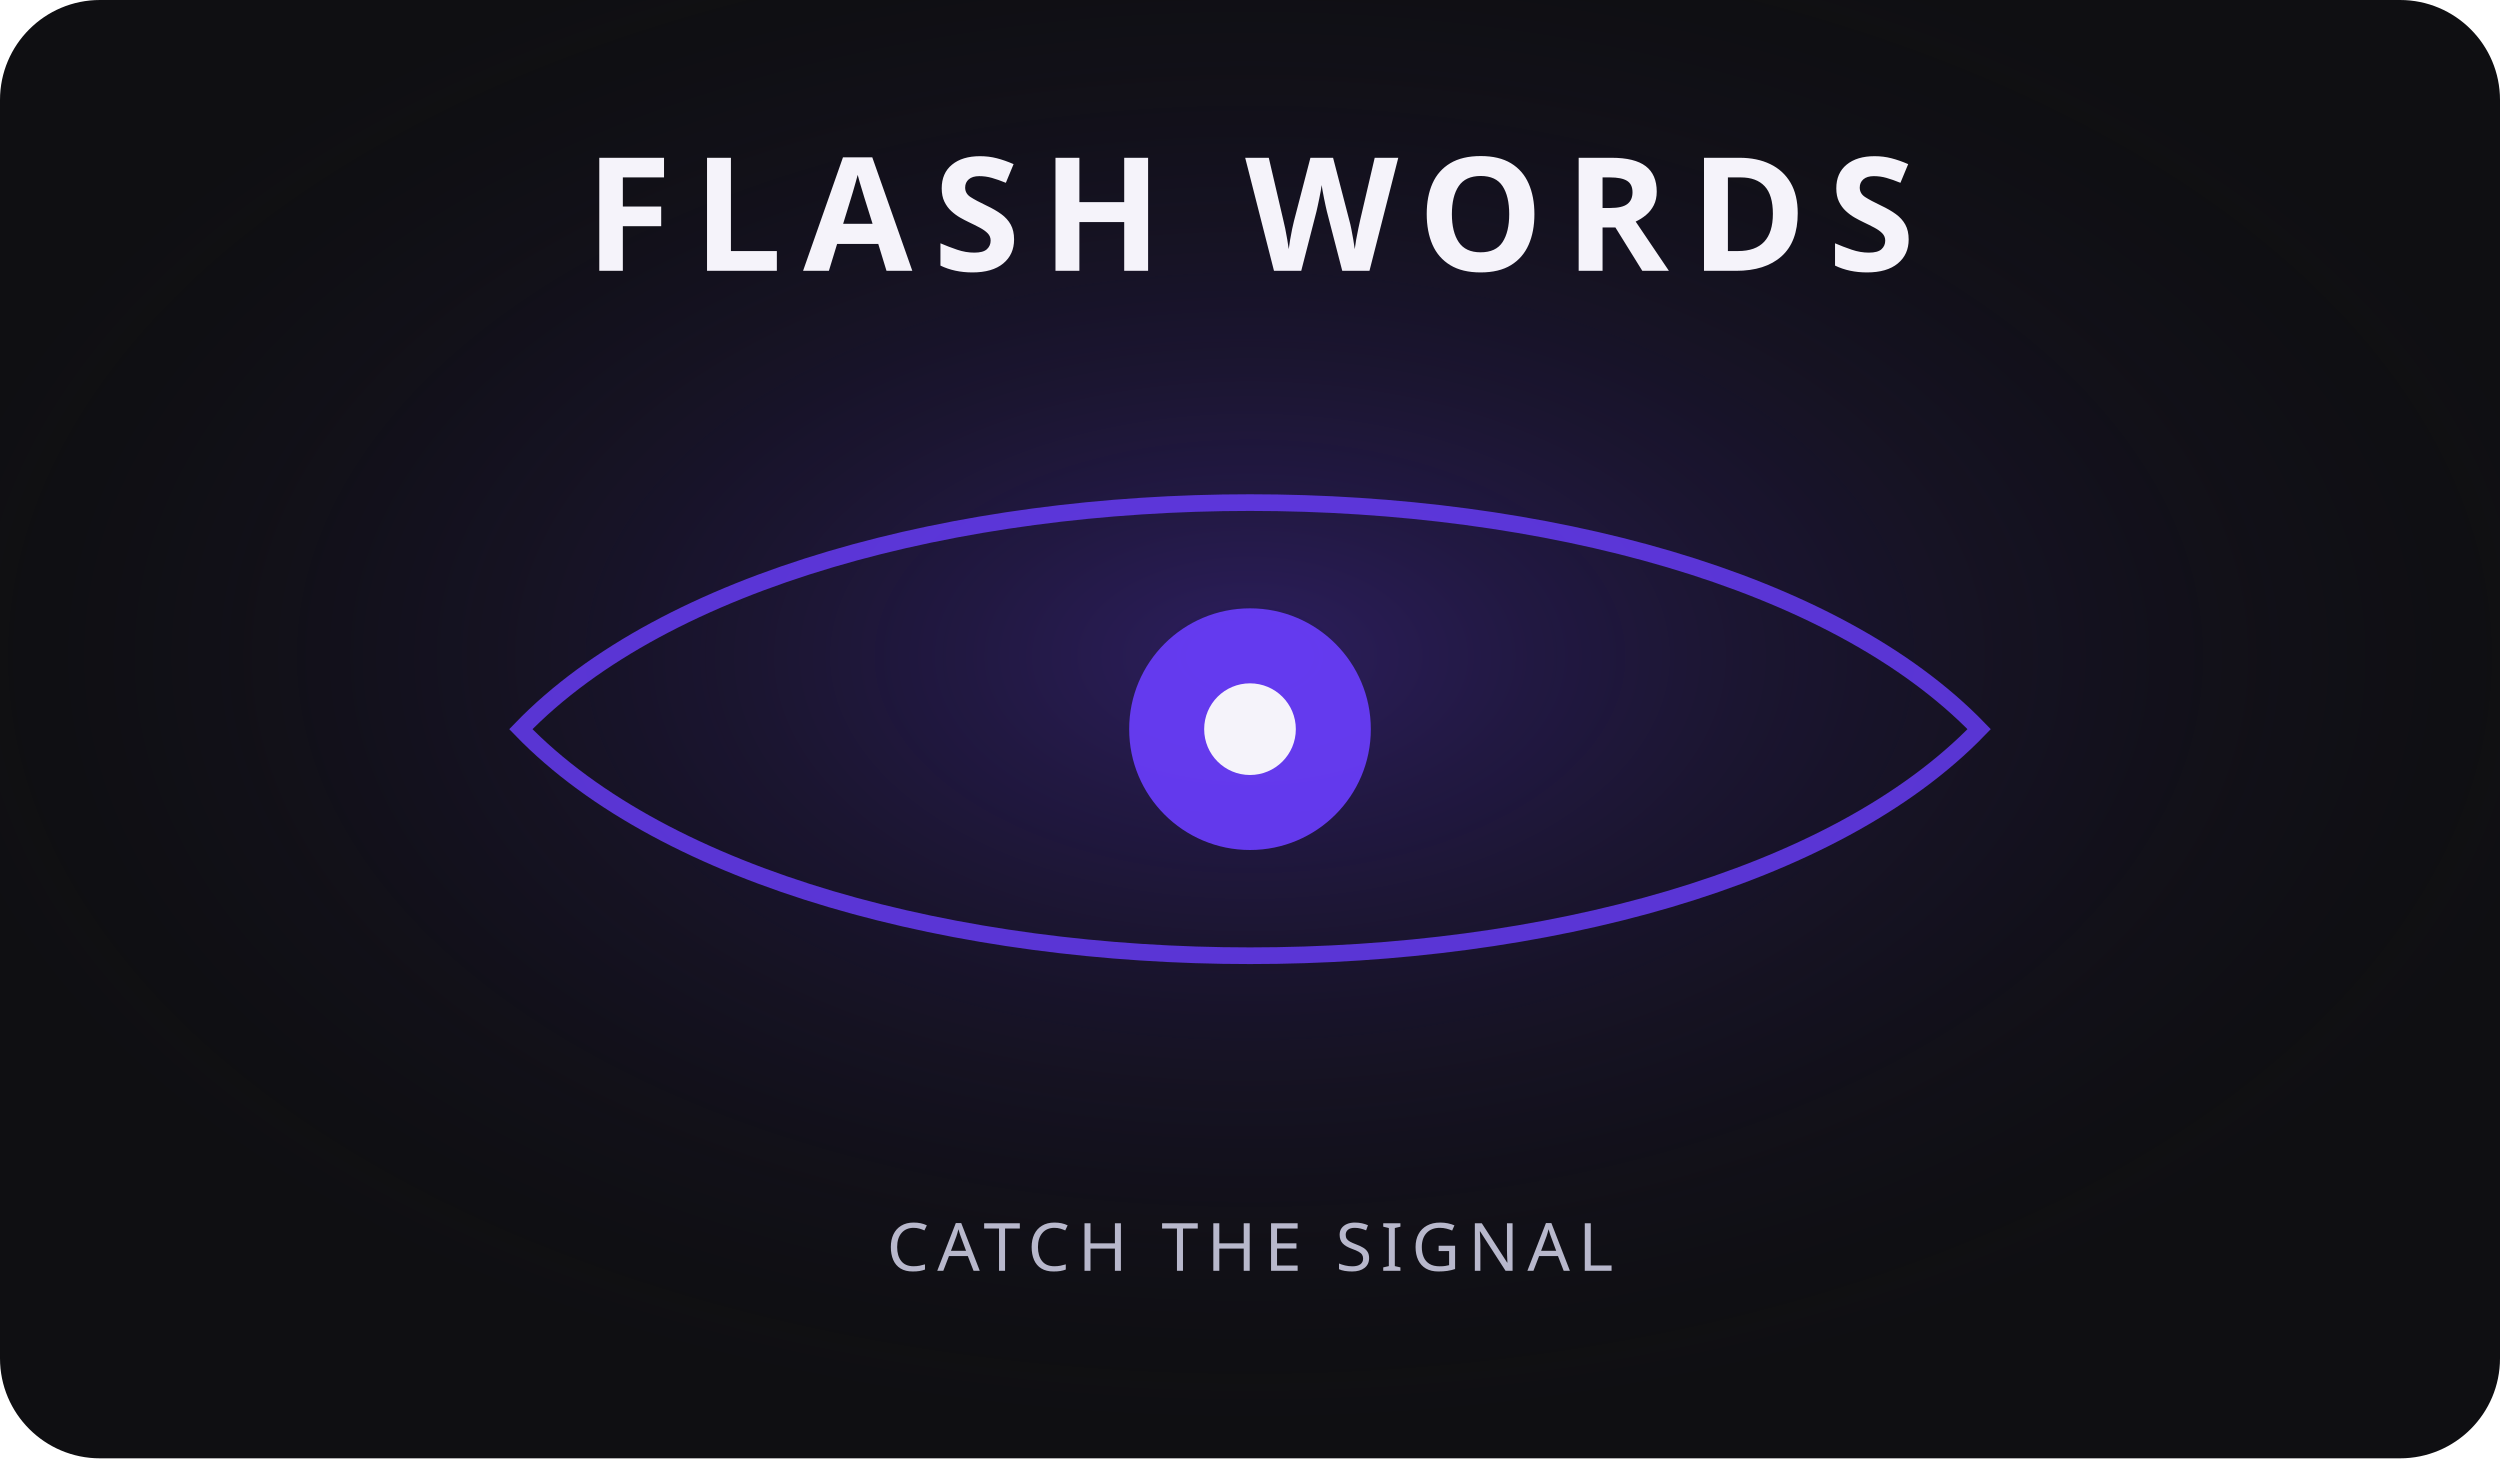
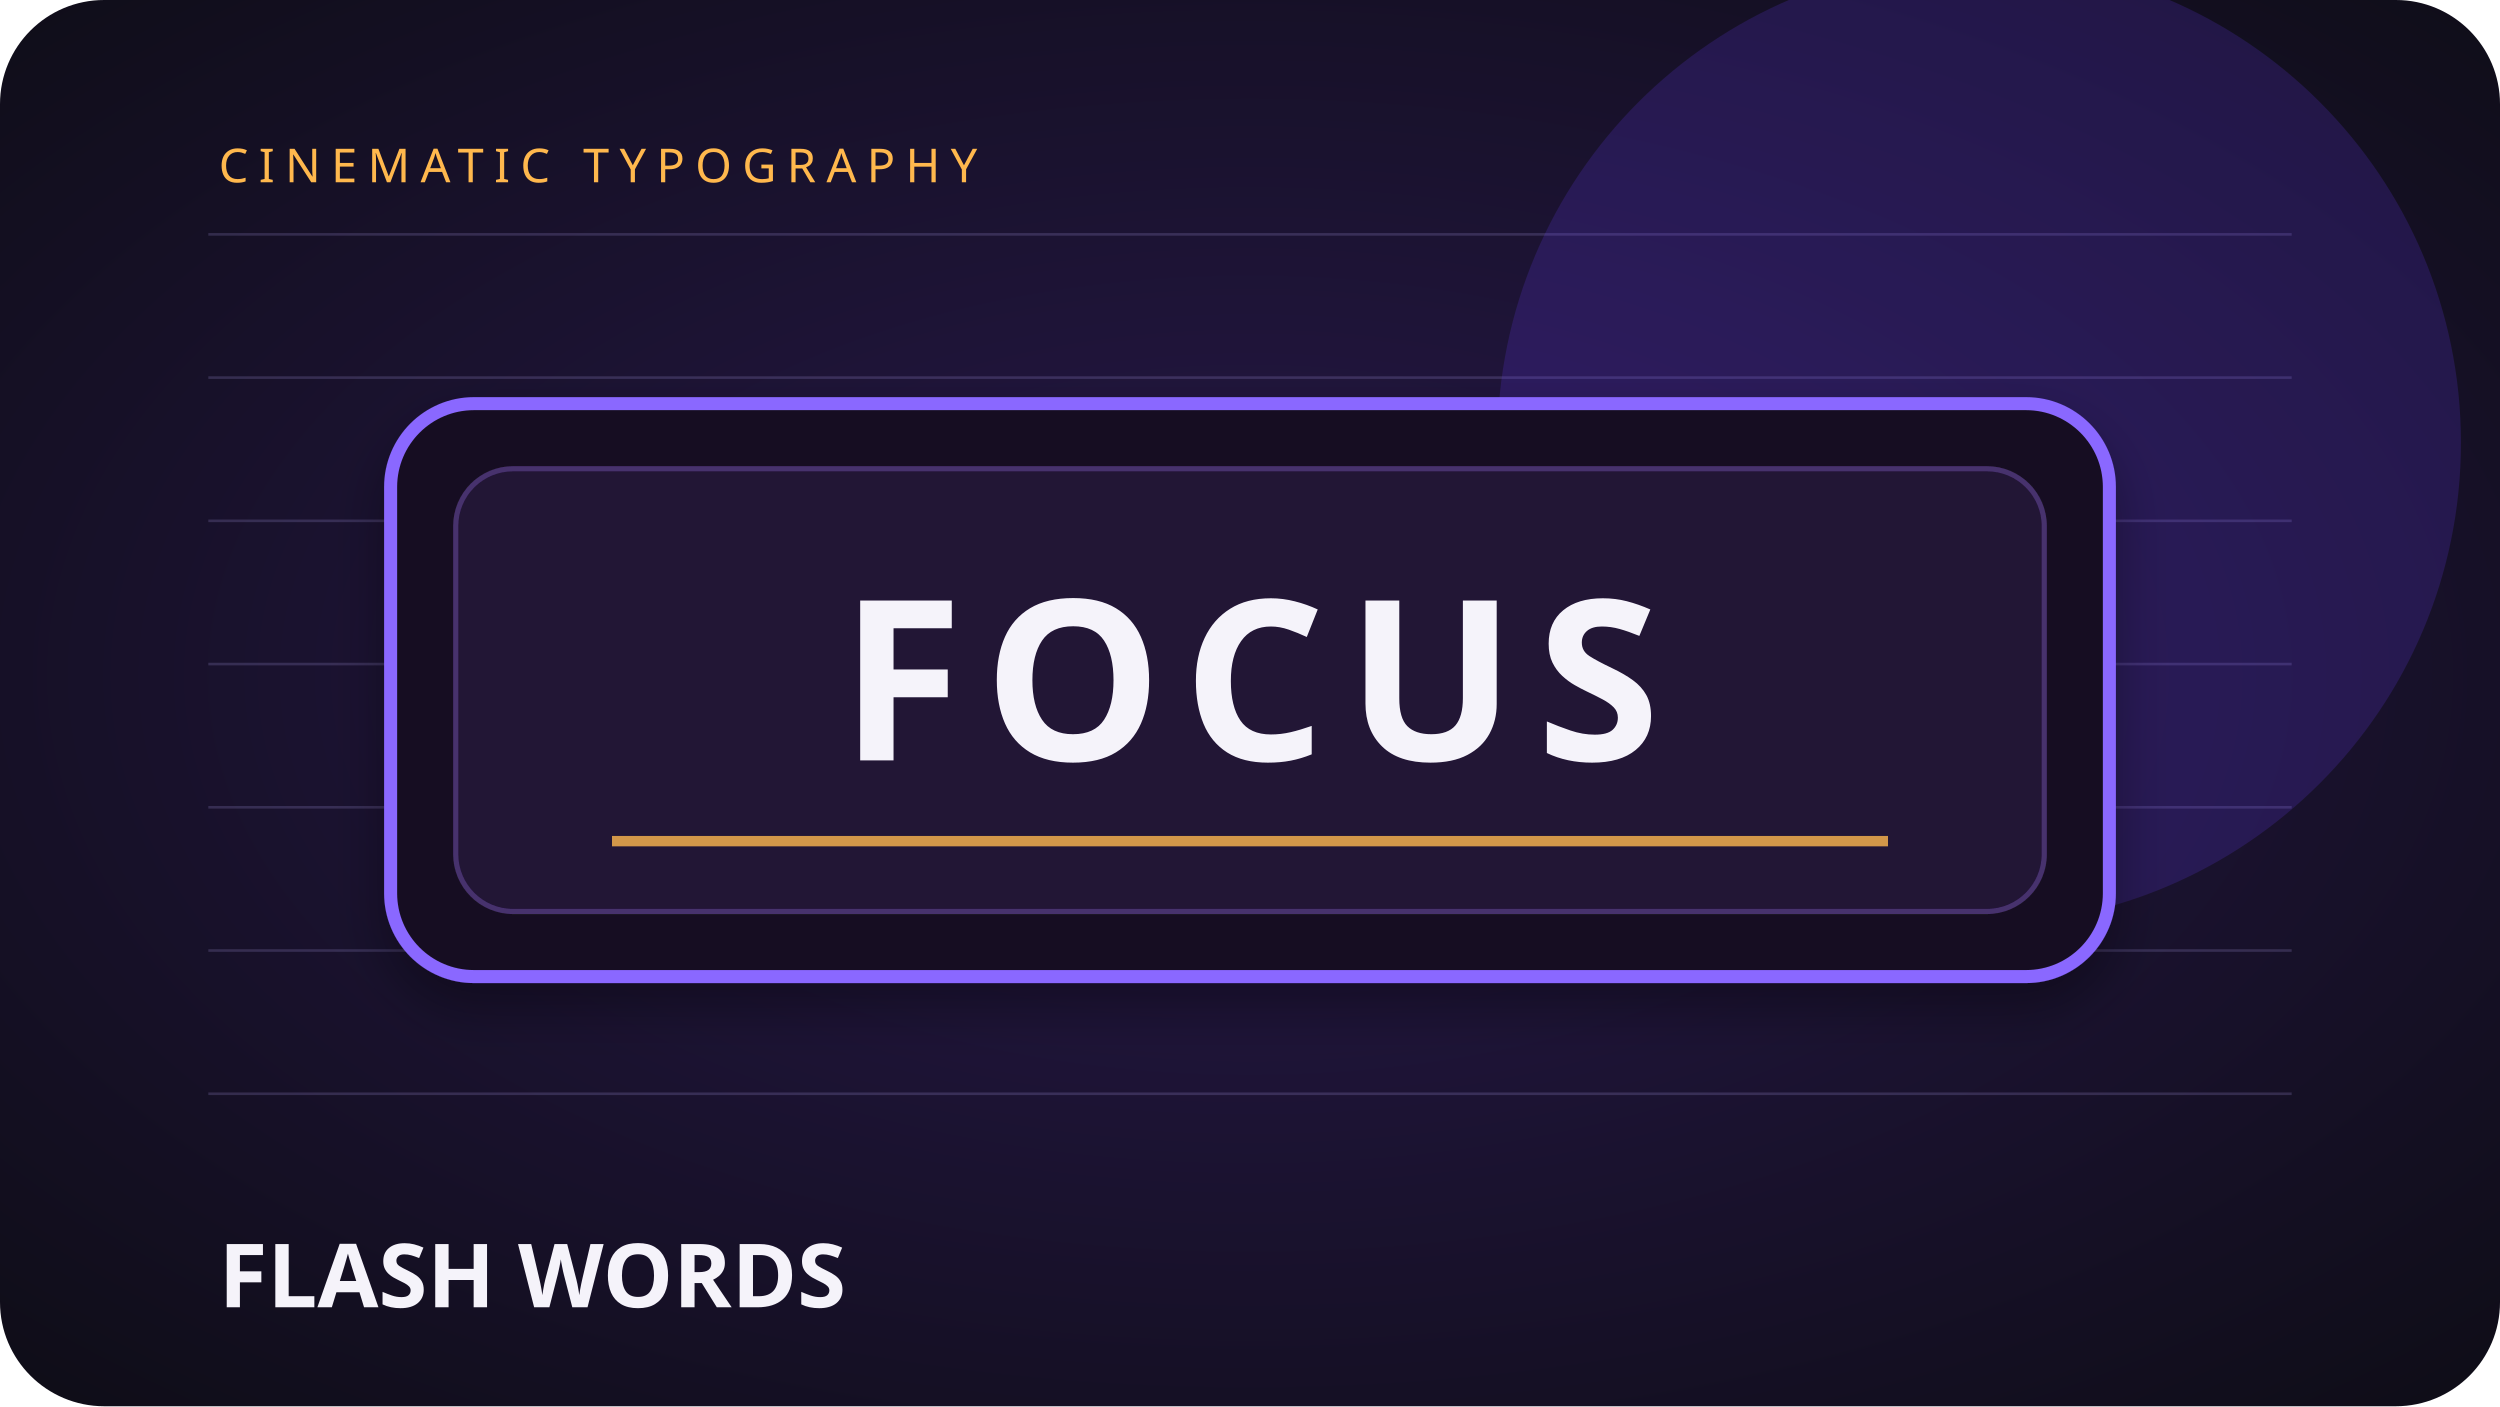
- <svg xmlns="http://www.w3.org/2000/svg" width="1200" height="700" viewBox="0 0 1200 700">
+ <svg xmlns="http://www.w3.org/2000/svg" viewBox="0 0 960 540">
  <defs>
-     <radialGradient id="glow" cx="50%" cy="45%" r="55%">
-       <stop offset="0" stop-color="#6A3DFF" stop-opacity="0.32" />
-       <stop offset="1" stop-color="#0F0F12" stop-opacity="0" />
-     </radialGradient>
+     <filter id="softShadow" x="-20%" y="-20%" width="140%" height="140%">
+       <feDropShadow dx="0" dy="10" stdDeviation="10" flood-color="#000" flood-opacity="0.35" />
+     </filter>
+     <filter id="glow">
+       <feGaussianBlur stdDeviation="4" result="b" />
+       <feMerge>
+         <feMergeNode in="b" />
+         <feMergeNode in="SourceGraphic" />
+       </feMerge>
+     </filter>
+     <linearGradient id="gold" x1="0" x2="1">
+       <stop offset="0" stop-color="#FFD27A" />
+       <stop offset="1" stop-color="#B98537" />
+     </linearGradient>
  </defs>
-   <rect width="1200" height="700" rx="48" fill="#0F0F12" />
-   <rect width="1200" height="700" rx="48" fill="url(#glow)" />
-   <path d="M250 350 C390 205 810 205 950 350 C810 495 390 495 250 350Z" fill="none" stroke="#6A3DFF" stroke-width="8" opacity="0.8" />
-   <circle cx="600" cy="350" r="58" fill="#6A3DFF" opacity="0.9" />
-   <circle cx="600" cy="350" r="22" fill="#F5F3FA" />
-   <text x="600" y="130" text-anchor="middle" fill="#F5F3FA" font-family="sans-serif" font-size="76" font-weight="700" letter-spacing="10">FLASH WORDS</text>
-   <text x="600" y="610" text-anchor="middle" fill="#B8B8CC" font-family="sans-serif" font-size="32" letter-spacing="4">CATCH THE SIGNAL</text>
+   <radialGradient id="bg" cx="50%" cy="48%" r="70%">
+     <stop offset="0" stop-color="#27184A" />
+     <stop offset="1" stop-color="#0F0D18" />
+   </radialGradient>
+   <rect width="960" height="540" rx="40" fill="url(#bg)" />
+   <g opacity=".18" stroke="#BFAEFF">
+     <path d="M80 90h800" />
+     <path d="M80 145h800" />
+     <path d="M80 200h800" />
+     <path d="M80 255h800" />
+     <path d="M80 310h800" />
+     <path d="M80 365h800" />
+     <path d="M80 420h800" />
+   </g>
+   <circle cx="760" cy="170" r="185" fill="#6A3DFF" opacity=".18" />
+   <g filter="url(#softShadow)">
+     <rect x="150" y="155" width="660" height="220" rx="32" fill="#181020" stroke="#8A68FF" stroke-width="5" />
+     <rect x="175" y="180" width="610" height="170" rx="22" fill="#211335" stroke="#46306D" stroke-width="2" />
+     <text x="480" y="292" text-anchor="middle" fill="#F5F3FA" font-family="sans-serif" font-size="86" font-weight="800" letter-spacing="8">FOCUS</text>
+     <path d="M235 323h490" stroke="#FFB84D" stroke-width="4" opacity=".8" />
+   </g>
+   <text x="84" y="502" fill="#F5F3FA" font-size="34" font-family="sans-serif" font-weight="700">FLASH WORDS</text>
+   <text x="84" y="70" fill="#FFB84D" font-size="18" font-family="sans-serif" letter-spacing="4">CINEMATIC TYPOGRAPHY</text>
</svg>
